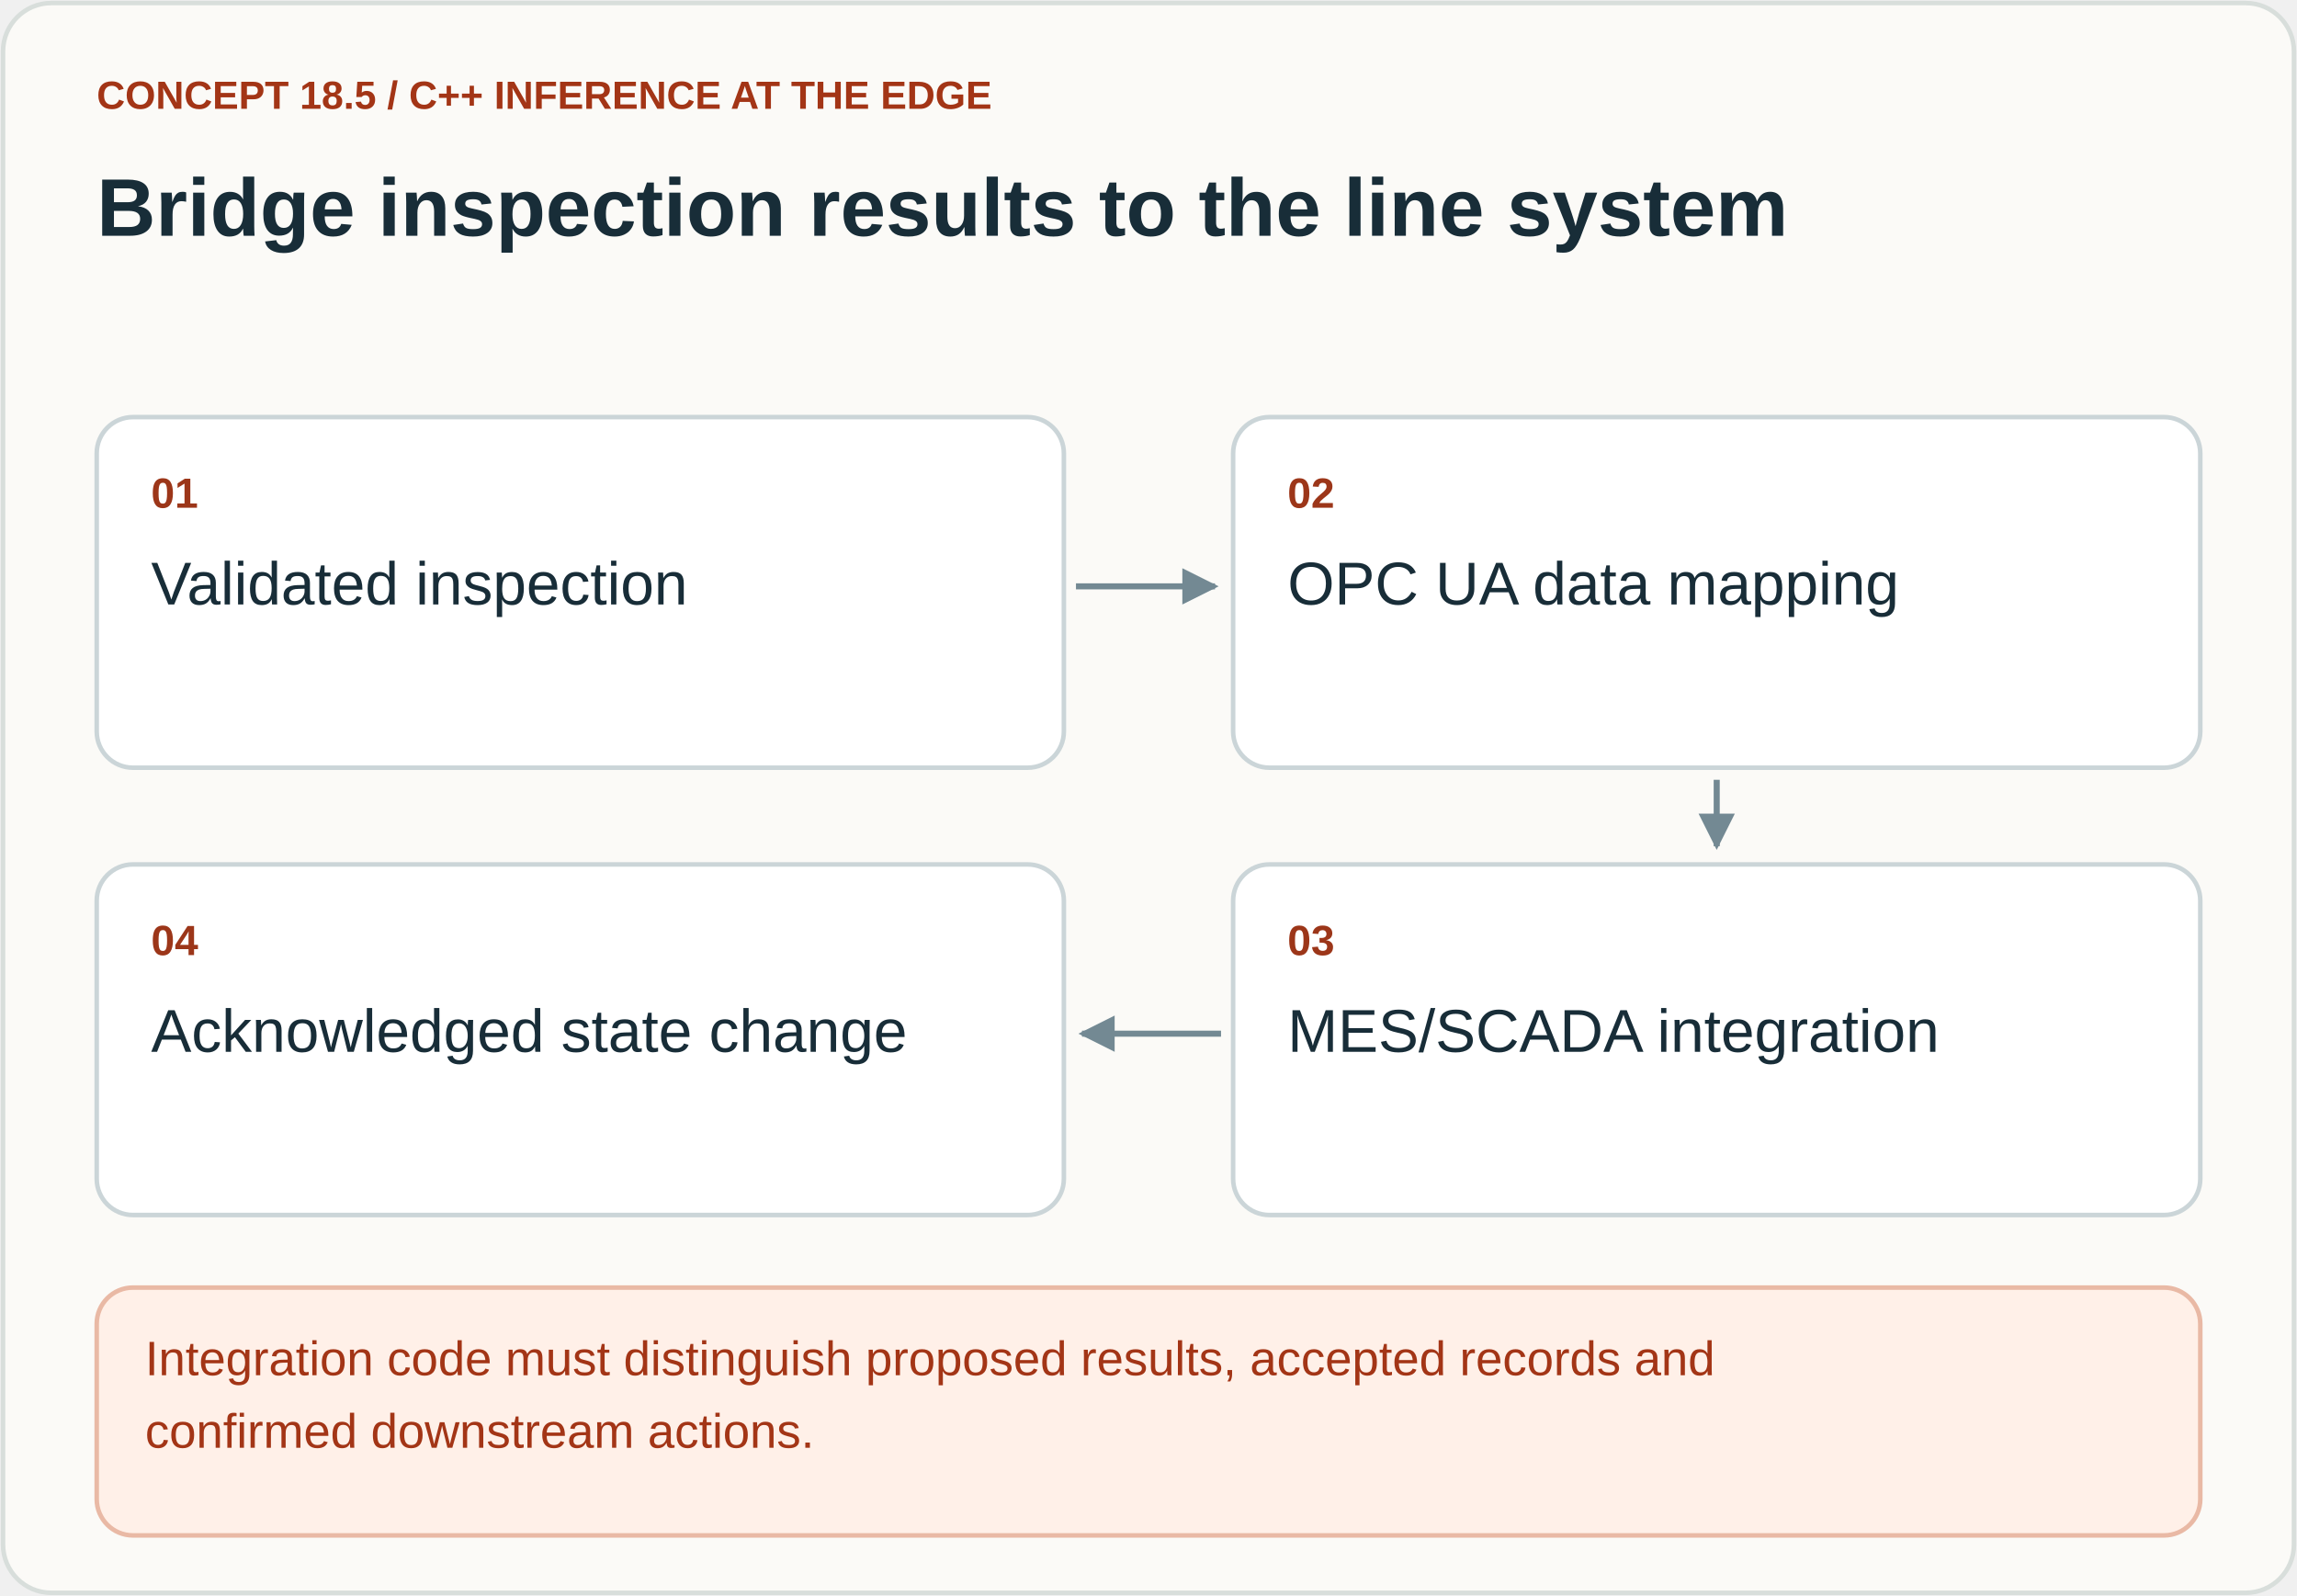
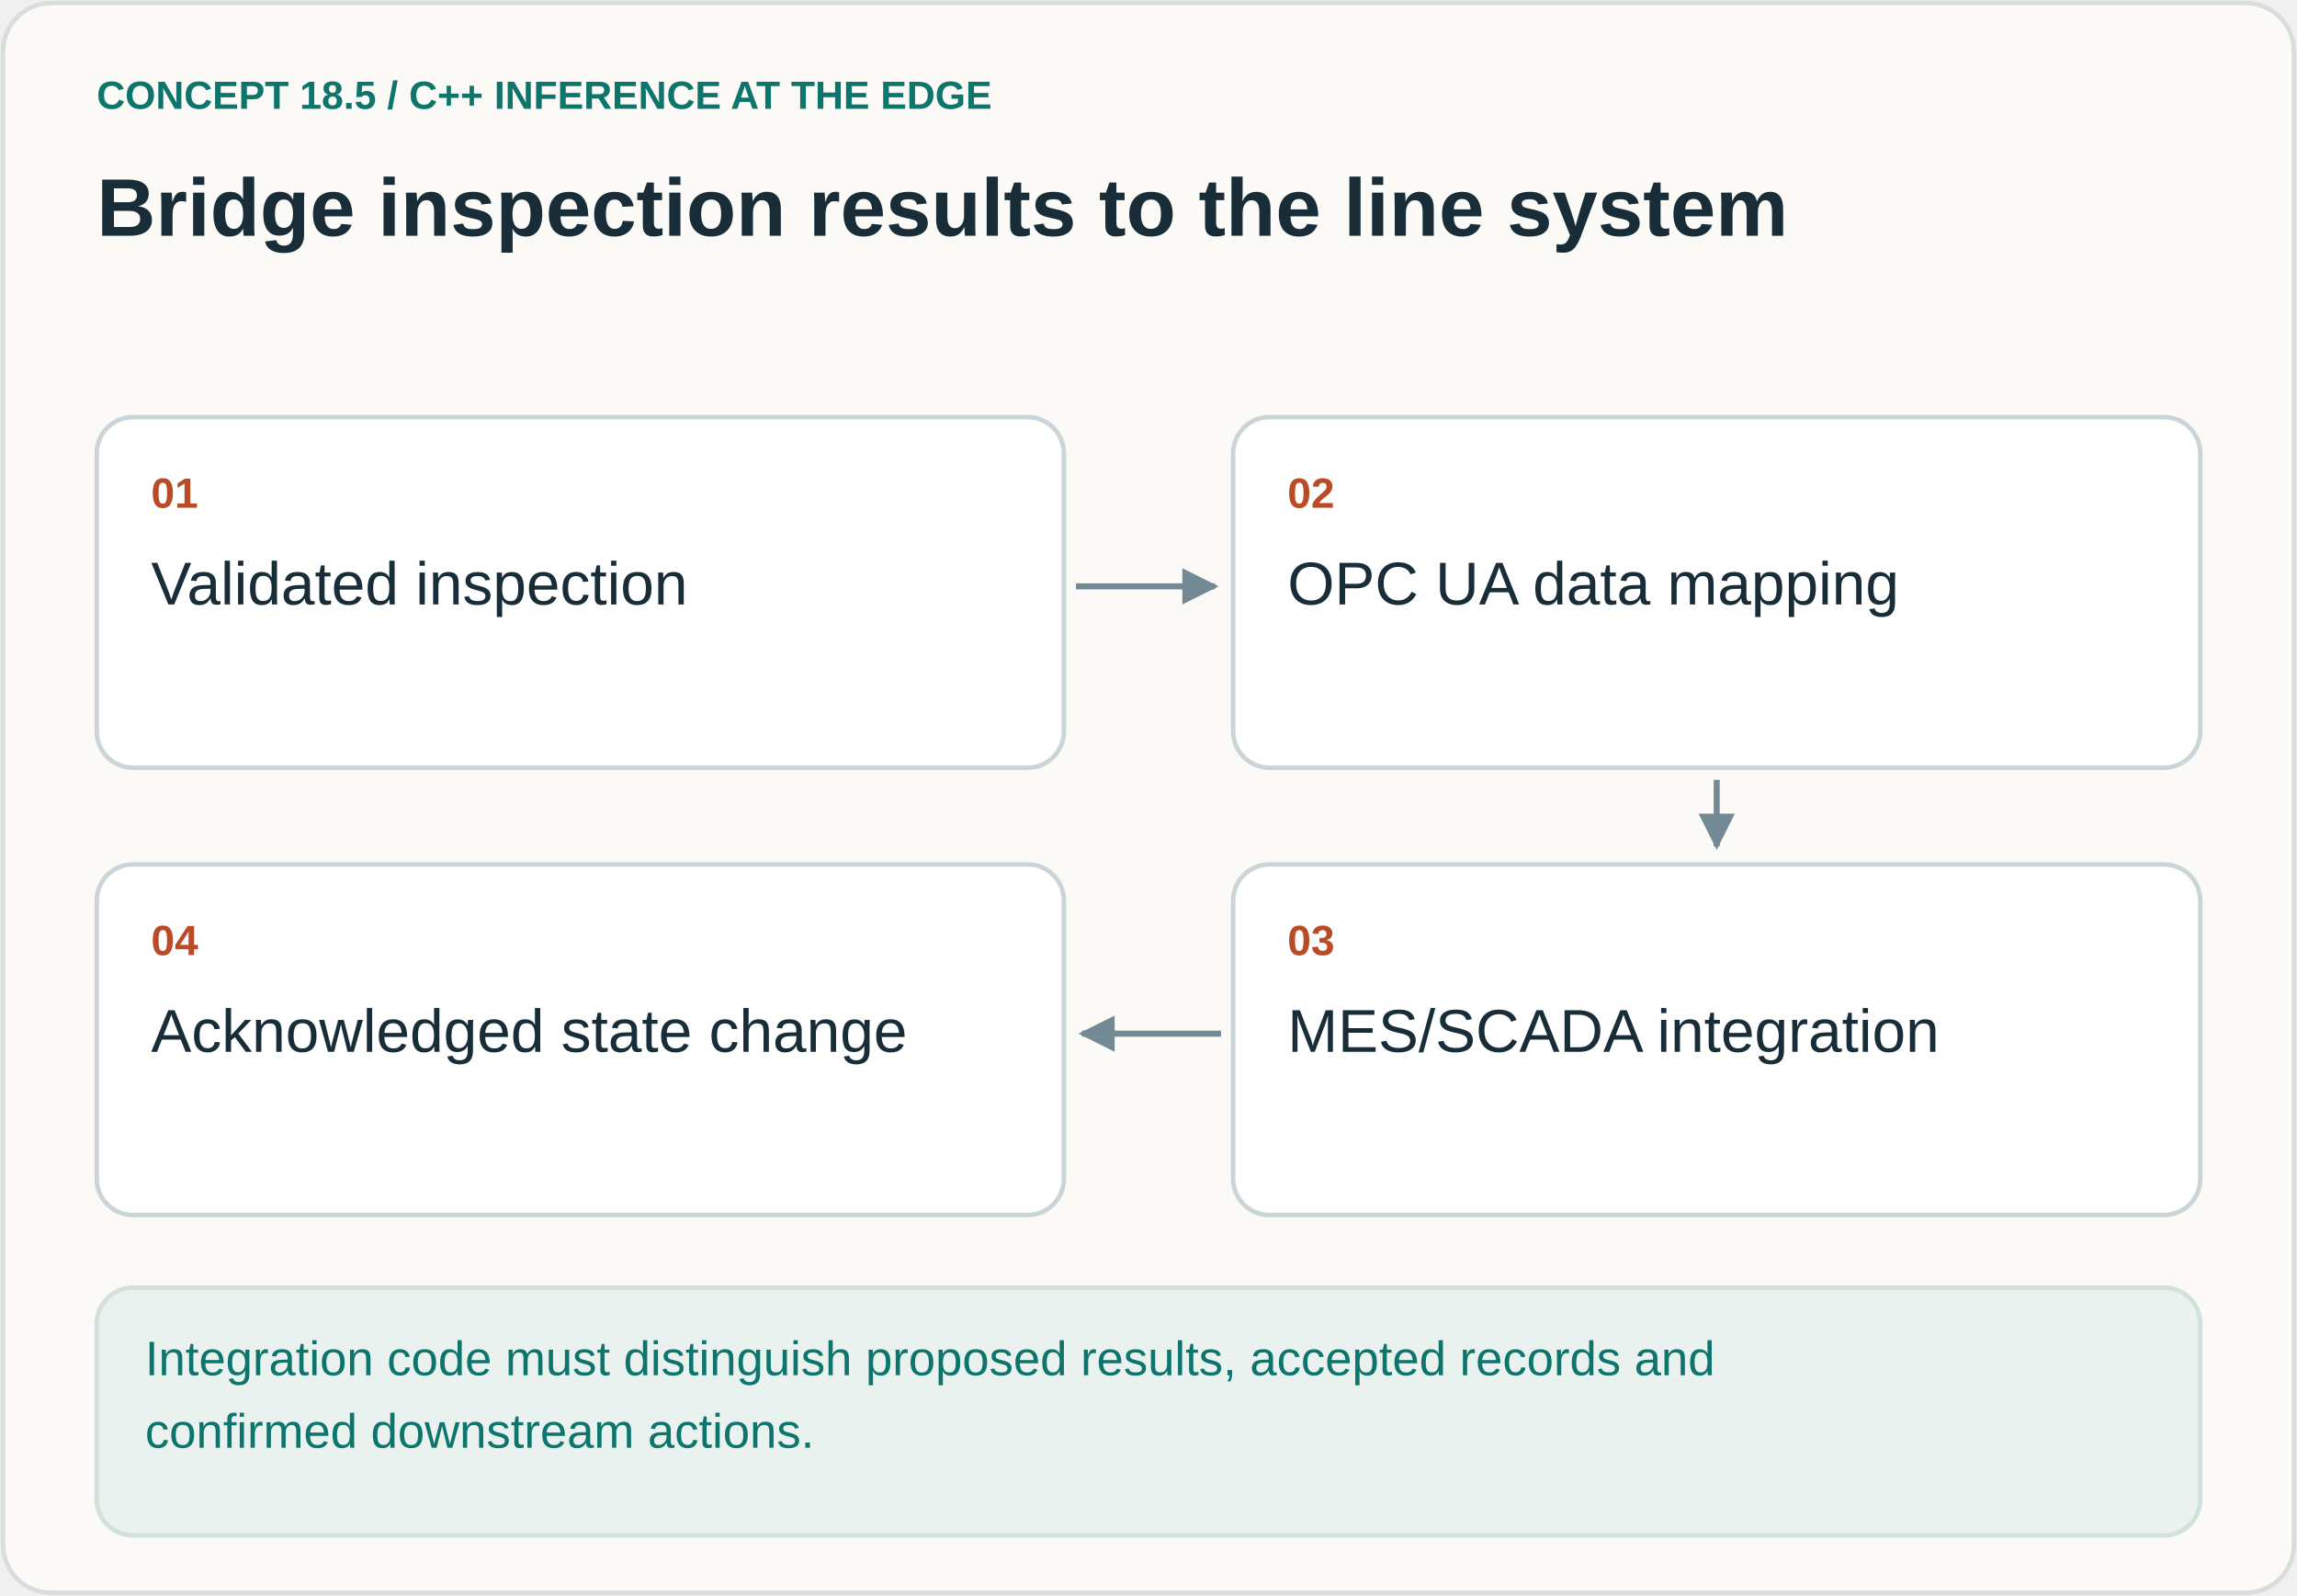
<svg xmlns="http://www.w3.org/2000/svg" width="760" height="528" viewBox="0 0 760 528" role="img" aria-labelledby="title desc">
  <defs>
    <marker id="arrow" viewBox="0 0 10 10" refX="9" refY="5" markerWidth="6" markerHeight="6" orient="auto-start-reverse">
      <path d="M0 0 L10 5 L0 10 Z" fill="#738993" />
    </marker>
  </defs>
  <g font-family="Arial, Helvetica, sans-serif">
    <rect x="1" y="1" width="758" height="526" rx="16" fill="#fbfaf7" stroke="#d8dedb" stroke-width="1.5" />
-     <text x="32" y="36" font-size="13" fill="#a33516" font-weight="700" text-anchor="start">CONCEPT 18.5  /  C++ INFERENCE AT THE EDGE</text>
+     <text x="32" y="36" font-size="13" fill="#0e756d" font-weight="700" text-anchor="start">CONCEPT 18.5  /  C++ INFERENCE AT THE EDGE</text>
    <text x="32" y="78" font-size="27" fill="#182d38" font-weight="600" text-anchor="start">Bridge inspection results to the line system</text>
    <rect x="32" y="138" width="320" height="116" rx="12" fill="#fff" stroke="#cbd5d8" stroke-width="1.5" />
-     <text x="50" y="168" font-size="14" fill="#9c3619" font-weight="700" text-anchor="start">01</text>
+     <text x="50" y="168" font-size="14" fill="#b94c27" font-weight="700" text-anchor="start">01</text>
    <text x="50" y="200" font-size="20" fill="#182d38" font-weight="500" text-anchor="start">Validated inspection</text>
    <rect x="408" y="138" width="320" height="116" rx="12" fill="#fff" stroke="#cbd5d8" stroke-width="1.5" />
-     <text x="426" y="168" font-size="14" fill="#9c3619" font-weight="700" text-anchor="start">02</text>
+     <text x="426" y="168" font-size="14" fill="#b94c27" font-weight="700" text-anchor="start">02</text>
    <text x="426" y="200" font-size="20" fill="#182d38" font-weight="500" text-anchor="start">OPC UA data mapping</text>
    <rect x="408" y="286" width="320" height="116" rx="12" fill="#fff" stroke="#cbd5d8" stroke-width="1.5" />
-     <text x="426" y="316" font-size="14" fill="#9c3619" font-weight="700" text-anchor="start">03</text>
+     <text x="426" y="316" font-size="14" fill="#b94c27" font-weight="700" text-anchor="start">03</text>
    <text x="426" y="348" font-size="20" fill="#182d38" font-weight="500" text-anchor="start">MES/SCADA integration</text>
    <rect x="32" y="286" width="320" height="116" rx="12" fill="#fff" stroke="#cbd5d8" stroke-width="1.5" />
-     <text x="50" y="316" font-size="14" fill="#9c3619" font-weight="700" text-anchor="start">04</text>
+     <text x="50" y="316" font-size="14" fill="#b94c27" font-weight="700" text-anchor="start">04</text>
    <text x="50" y="348" font-size="20" fill="#182d38" font-weight="500" text-anchor="start">Acknowledged state change</text>
    <path d="M356 194 L402 194" fill="none" stroke="#738993" stroke-width="2" marker-end="url(#arrow)" />
    <path d="M568 258 L568 280" fill="none" stroke="#738993" stroke-width="2" marker-end="url(#arrow)" />
    <path d="M404 342 L358 342" fill="none" stroke="#738993" stroke-width="2" marker-end="url(#arrow)" />
-     <rect x="32" y="426" width="696" height="82" rx="12" fill="#fff0e8" stroke="#e9b9a5" stroke-width="1.5" />
-     <text x="48" y="455" font-size="16" fill="#a33516" font-weight="400" text-anchor="start">Integration code must distinguish proposed results, accepted records and</text>
-     <text x="48" y="479" font-size="16" fill="#a33516" font-weight="400" text-anchor="start">confirmed downstream actions.</text>
+     <rect x="32" y="426" width="696" height="82" rx="12" fill="#eaf2ef" stroke="#d2e1db" stroke-width="1.5" />
+     <text x="48" y="455" font-size="16" fill="#0e756d" font-weight="400" text-anchor="start">Integration code must distinguish proposed results, accepted records and</text>
+     <text x="48" y="479" font-size="16" fill="#0e756d" font-weight="400" text-anchor="start">confirmed downstream actions.</text>
  </g>
</svg>
